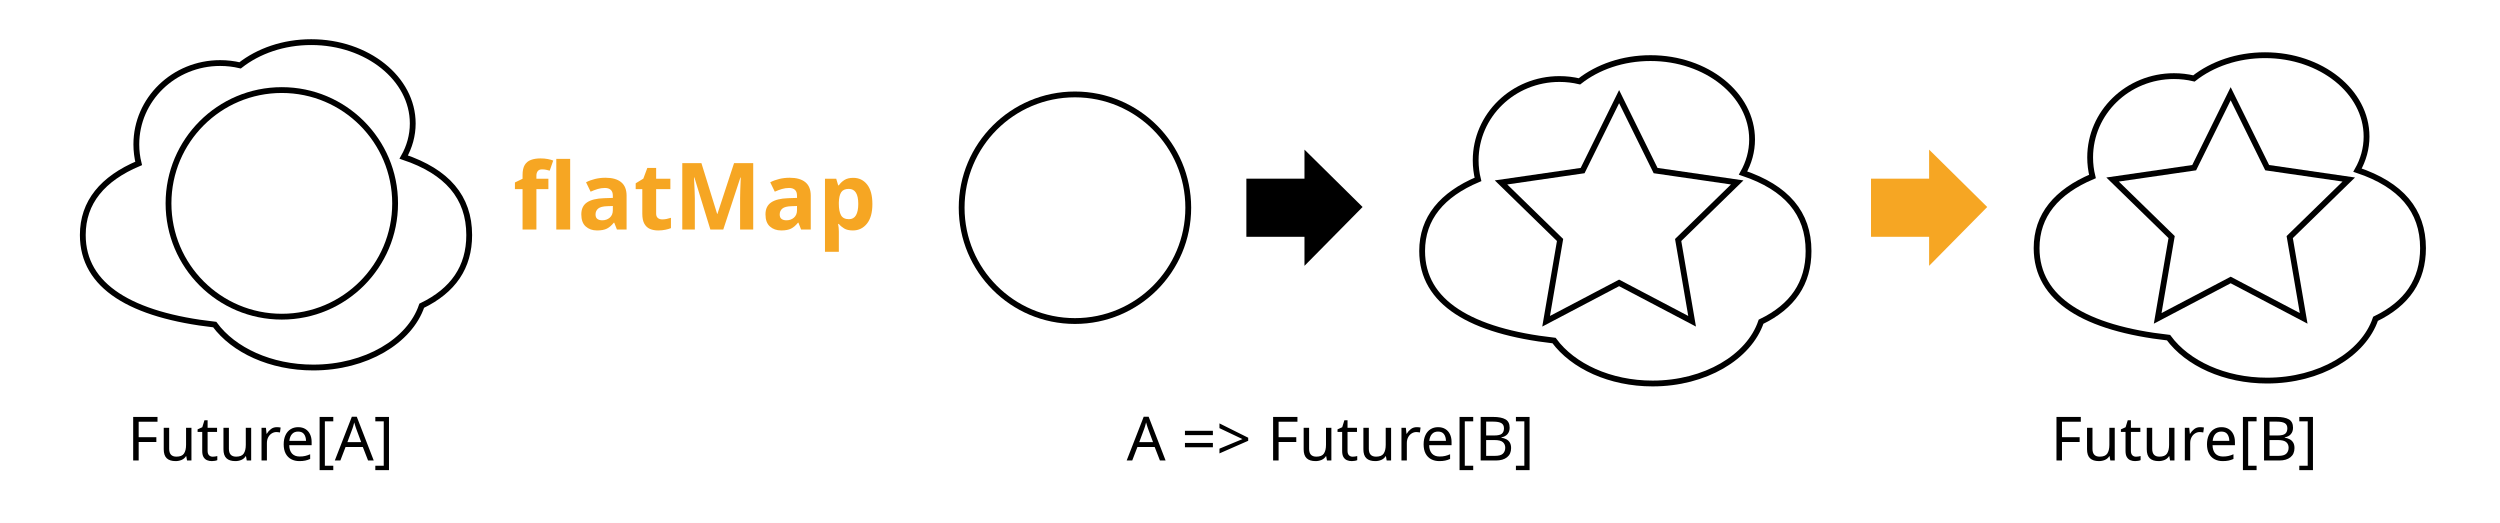
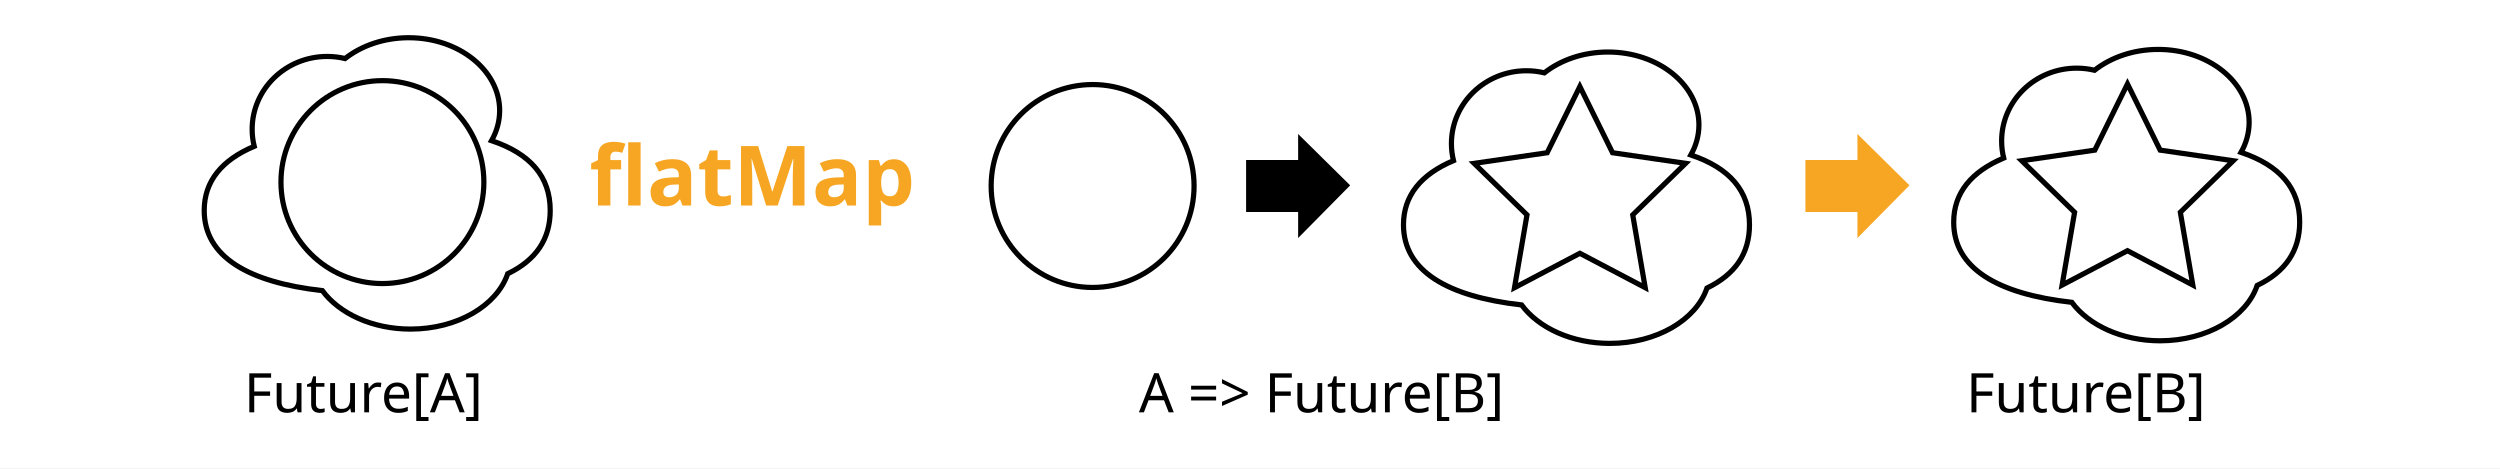
- <svg xmlns="http://www.w3.org/2000/svg" xmlns:xlink="http://www.w3.org/1999/xlink" width="1721px" height="360px" viewBox="0 0 1721 360" version="1.1">
+ <svg xmlns="http://www.w3.org/2000/svg" xmlns:xlink="http://www.w3.org/1999/xlink" width="1922px" height="360px" viewBox="0 0 1922 360" version="1.1">
  <defs>
    <ellipse id="path-1" cx="80" cy="80" rx="80" ry="80" />
    <mask id="mask-2" maskContentUnits="userSpaceOnUse" maskUnits="objectBoundingBox" x="0" y="0" width="160" height="160" fill="white">
      <use xlink:href="#path-1" />
    </mask>
-     <ellipse id="path-3" cx="740" cy="143" rx="80" ry="80" />
+     <ellipse id="path-3" cx="840" cy="143" rx="80" ry="80" />
    <mask id="mask-4" maskContentUnits="userSpaceOnUse" maskUnits="objectBoundingBox" x="0" y="0" width="160" height="160" fill="white">
      <use xlink:href="#path-3" />
    </mask>
    <polygon id="path-5" points="135.595 157 82.694 184.812 92.798 125.906 50 84.188 109.145 75.594 135.595 22 162.045 75.594 221.19 84.188 178.393 125.906 188.496 184.812" />
    <mask id="mask-6" maskContentUnits="userSpaceOnUse" maskUnits="objectBoundingBox" x="0" y="0" width="171.19" height="162.812" fill="white">
      <use xlink:href="#path-5" />
    </mask>
    <polygon id="path-7" points="85.595 135 32.694 162.812 42.798 103.906 5.32907052e-14 62.188 59.145 53.594 85.595 0 112.045 53.594 171.19 62.188 128.393 103.906 138.496 162.812" />
    <mask id="mask-8" maskContentUnits="userSpaceOnUse" maskUnits="objectBoundingBox" x="0" y="0" width="171.19" height="162.812" fill="white">
      <use xlink:href="#path-7" />
    </mask>
-     <polygon id="path-9" points="858 123 898 123 898 103 938 142.498 898 183 898 163 858 163" />
+     <polygon id="path-9" points="958 123 998 123 998 103 1038 142.498 998 183 998 163 958 163" />
    <mask id="mask-10" maskContentUnits="userSpaceOnUse" maskUnits="objectBoundingBox" x="0" y="0" width="80" height="80" fill="white">
      <use xlink:href="#path-9" />
    </mask>
  </defs>
  <g id="Page-1" stroke="none" stroke-width="1" fill="none" fill-rule="evenodd">
    <g id="future-flatmap">
-       <rect id="Background" fill="#FFFFFF" x="0" y="0" width="1721" height="360" />
-       <g id="Group-12" transform="translate(57, 29)" stroke="#000000">
+       <rect id="Background" fill="#FFFFFF" x="0" y="0" width="1922" height="360" />
+       <g id="Group-12" transform="translate(157, 29)" stroke="#000000">
        <path d="M233.315,181.468 C255.006,170.992 266,154.961 266,132.8 C266,106.75 250.81,89.17 220.911,79.128 C224.907,72.078 227.133,64.247 227.133,56 C227.133,25.072 195.833,0 157.223,0 C138.174,0 120.904,6.103 108.295,16.001 C103.888,14.955 99.282,14.4 94.542,14.4 C62.683,14.4 36.855,39.472 36.855,70.4 C36.855,74.909 37.404,79.294 38.441,83.495 C13.68,93.952 0,110.184 0,132.8 C0,168.249 33.609,188.013 90.82,194.442 C103.788,212.036 129.294,224 158.639,224 C194.741,224 225.034,205.891 233.315,181.468 Z" id="Combined-Shape" stroke-width="4" />
        <g id="Group-2" transform="translate(57, 31)" stroke-width="8" fill="#FFFFFF">
          <use id="Oval-1" mask="url(#mask-2)" xlink:href="#path-1" />
        </g>
      </g>
      <use id="Oval-1" stroke="#000000" mask="url(#mask-4)" stroke-width="8" fill="#FFFFFF" xlink:href="#path-3" />
-       <g id="Group-13" transform="translate(979, 40)" stroke="#000000">
+       <g id="Group-13" transform="translate(1079, 40)" stroke="#000000">
        <path d="M233.315,181.468 C255.006,170.992 266,154.961 266,132.8 C266,106.75 250.81,89.17 220.911,79.128 C224.907,72.078 227.133,64.247 227.133,56 C227.133,25.072 195.833,0 157.223,0 C138.174,0 120.904,6.103 108.295,16.001 C103.888,14.955 99.282,14.4 94.542,14.4 C62.683,14.4 36.855,39.472 36.855,70.4 C36.855,74.909 37.404,79.294 38.441,83.495 C13.68,93.952 0,110.184 0,132.8 C0,168.249 33.609,188.013 90.82,194.442 C103.788,212.036 129.294,224 158.639,224 C194.741,224 225.034,205.891 233.315,181.468 Z" id="Combined-Shape" stroke-width="4" />
        <use id="Star-1" mask="url(#mask-6)" stroke-width="8" fill="#FFFFFF" xlink:href="#path-5" />
      </g>
-       <g id="Group-14" transform="translate(1402, 38)" stroke="#000000">
+       <g id="Group-14" transform="translate(1502, 38)" stroke="#000000">
        <path d="M233.315,181.468 C255.006,170.992 266,154.961 266,132.8 C266,106.75 250.81,89.17 220.911,79.128 C224.907,72.078 227.133,64.247 227.133,56 C227.133,25.072 195.833,0 157.223,0 C138.174,0 120.904,6.103 108.295,16.001 C103.888,14.955 99.282,14.4 94.542,14.4 C62.683,14.4 36.855,39.472 36.855,70.4 C36.855,74.909 37.404,79.294 38.441,83.495 C13.68,93.952 0,110.184 0,132.8 C0,168.249 33.609,188.013 90.82,194.442 C103.788,212.036 129.294,224 158.639,224 C194.741,224 225.034,205.891 233.315,181.468 Z" id="Combined-Shape" stroke-width="4" />
        <g id="Group" transform="translate(48, 22)" stroke-width="8" fill="#FFFFFF">
          <use id="Star-1" mask="url(#mask-8)" xlink:href="#path-7" />
        </g>
      </g>
      <use id="Path-1" stroke="#000000" mask="url(#mask-10)" stroke-width="8" fill="#000000" xlink:href="#path-9" />
-       <polygon id="Path-1" fill="#F6A623" points="1288 123 1328 123 1328 103 1368 142.498 1328 183 1328 163 1288 163" />
+       <polygon id="Path-1" fill="#F6A623" points="1388 123 1428 123 1428 103 1468 142.498 1428 183 1428 163 1388 163" />
      <text id="Future[A]" font-family="FiraMono-Regular, Fira Mono" font-size="42" font-weight="normal" fill="#000000">
-         <tspan x="87.6" y="317">Future[A]</tspan>
+         <tspan x="187.6" y="317">Future[A]</tspan>
      </text>
      <text id="Future[B]" font-family="FiraMono-Regular, Fira Mono" font-size="42" font-weight="normal" fill="#000000">
-         <tspan x="1411.6" y="317">Future[B]</tspan>
+         <tspan x="1511.6" y="317">Future[B]</tspan>
      </text>
      <text id="A-=&gt;-Future[B]" font-family="FiraMono-Regular, Fira Mono" font-size="42" font-weight="normal" fill="#000000">
-         <tspan x="775.6" y="317">A =&gt; Future[B]</tspan>
+         <tspan x="875.6" y="317">A =&gt; Future[B]</tspan>
      </text>
      <text id="flatMap" font-family="FiraMono-Bold, Fira Mono" font-size="64" font-weight="bold" fill="#F6A623">
-         <tspan x="353.2" y="158">flatMap</tspan>
+         <tspan x="453.2" y="158">flatMap</tspan>
      </text>
    </g>
  </g>
</svg>
